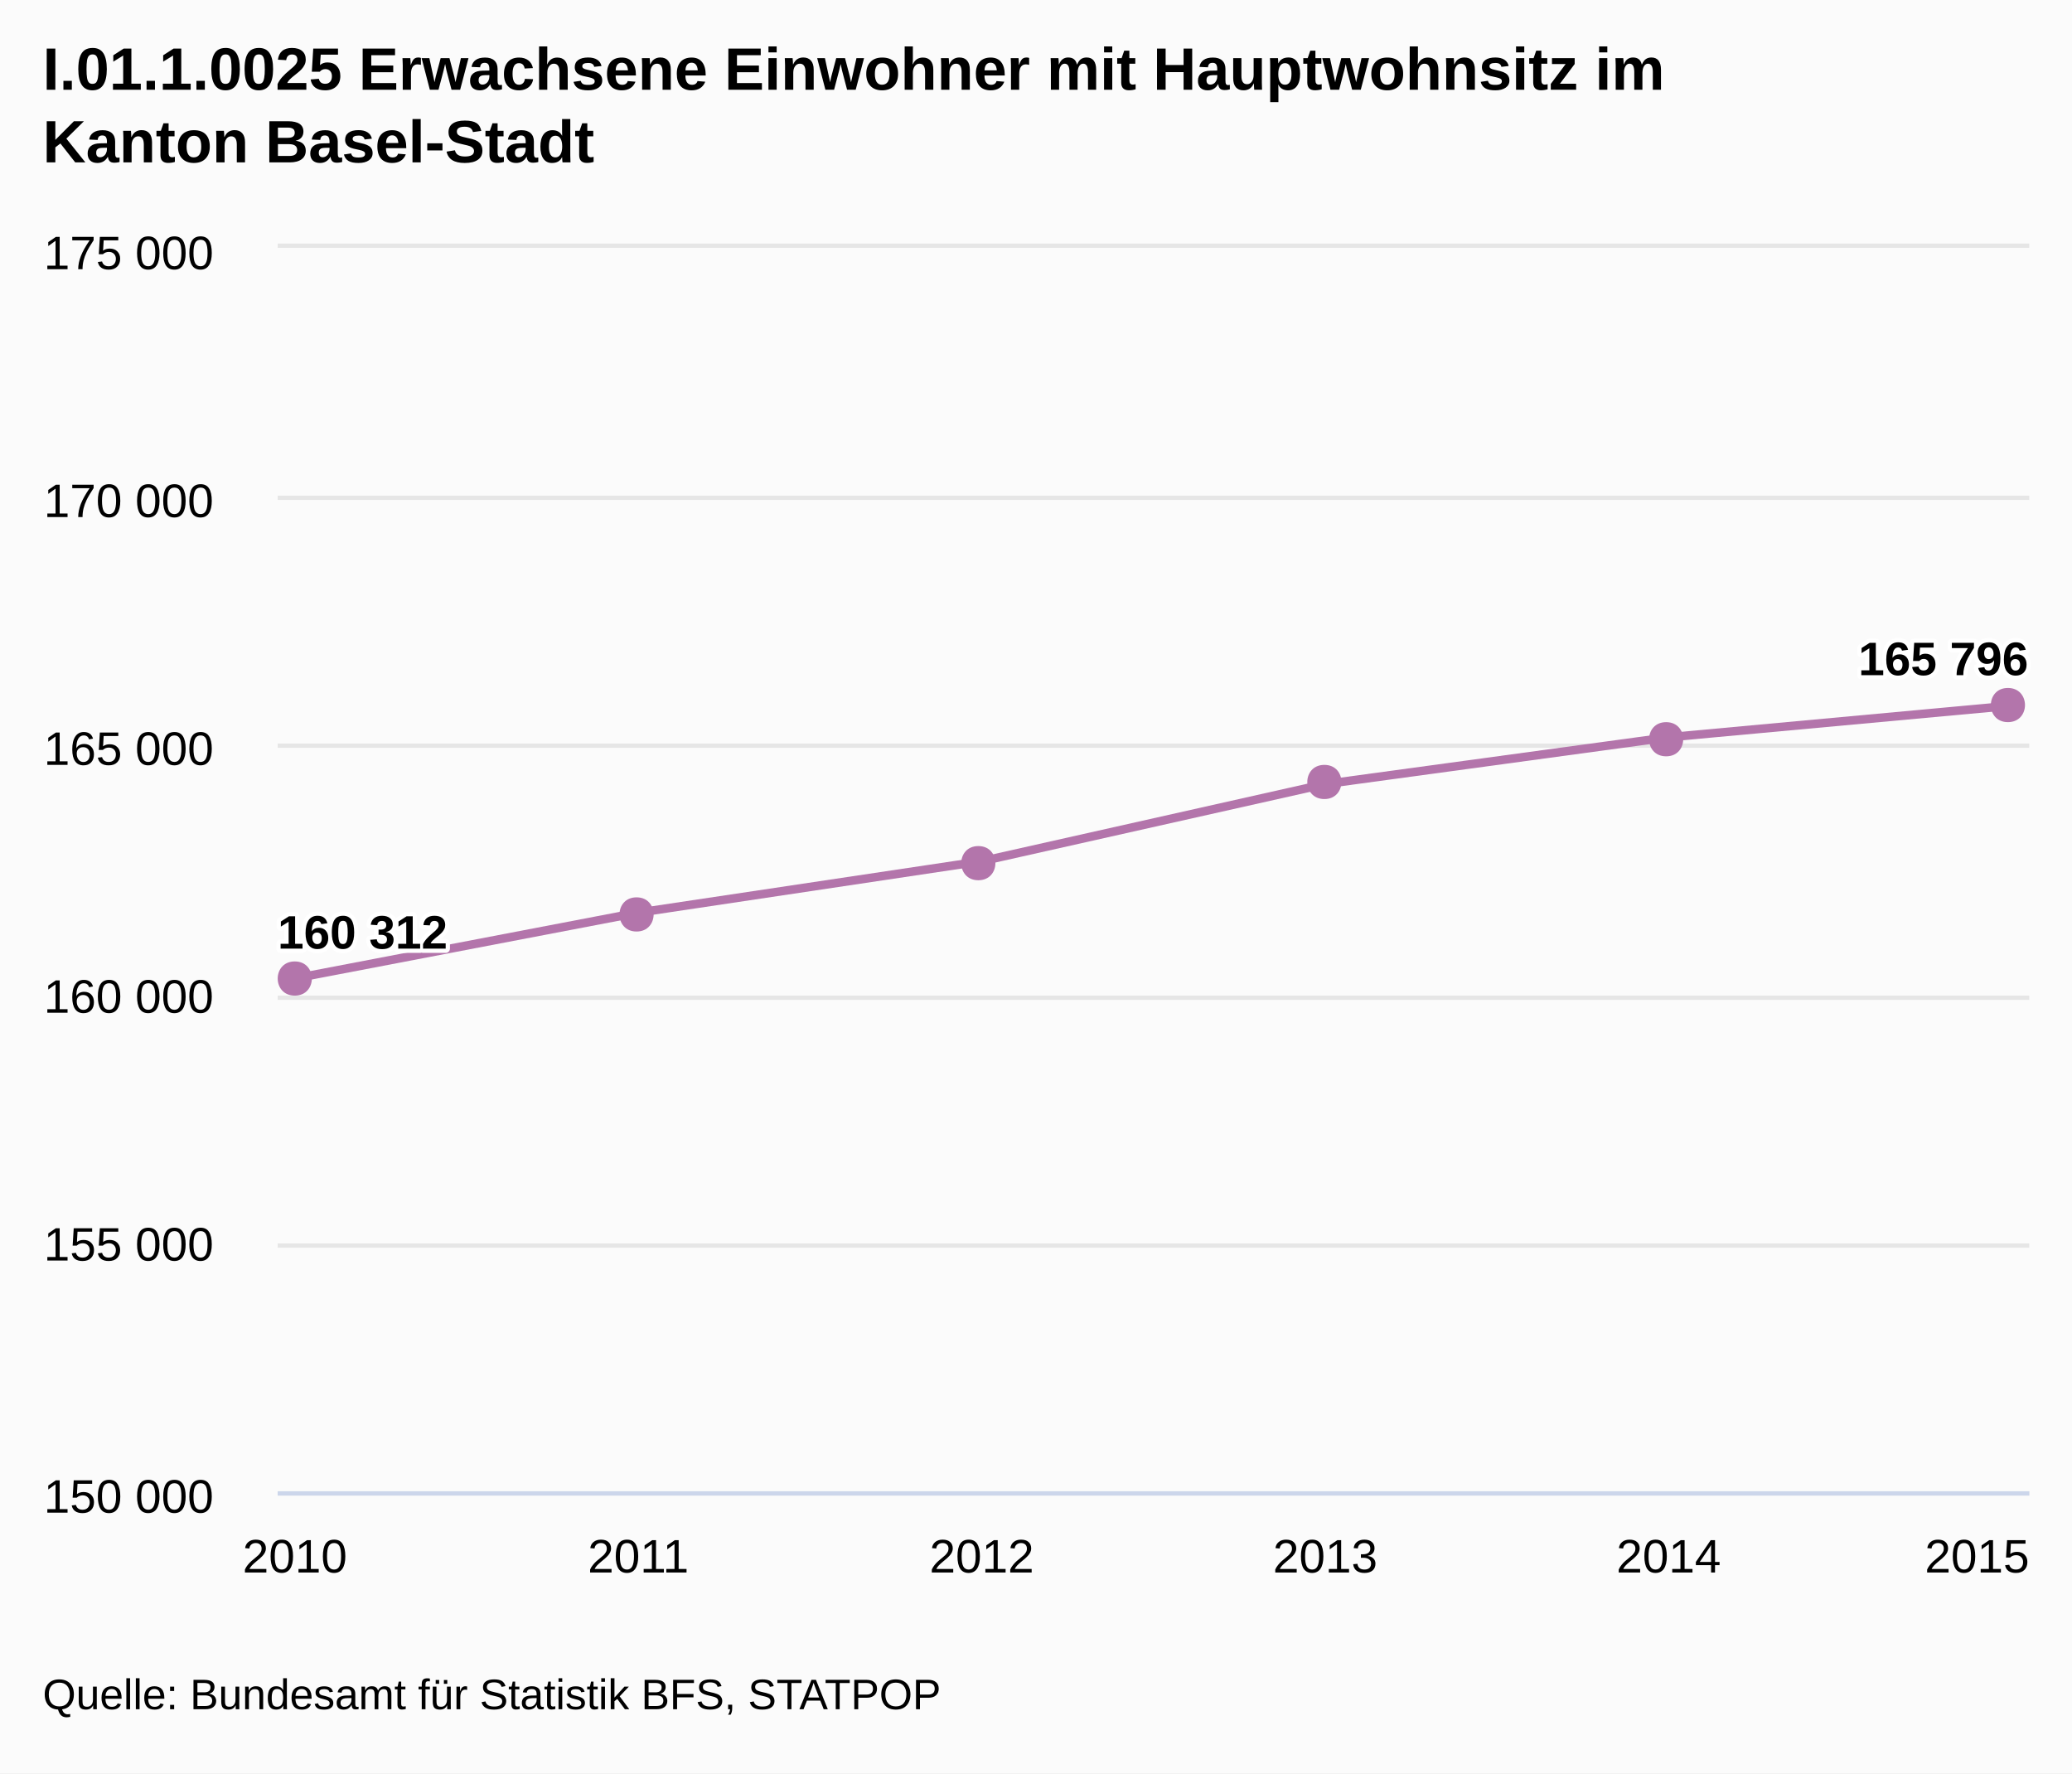
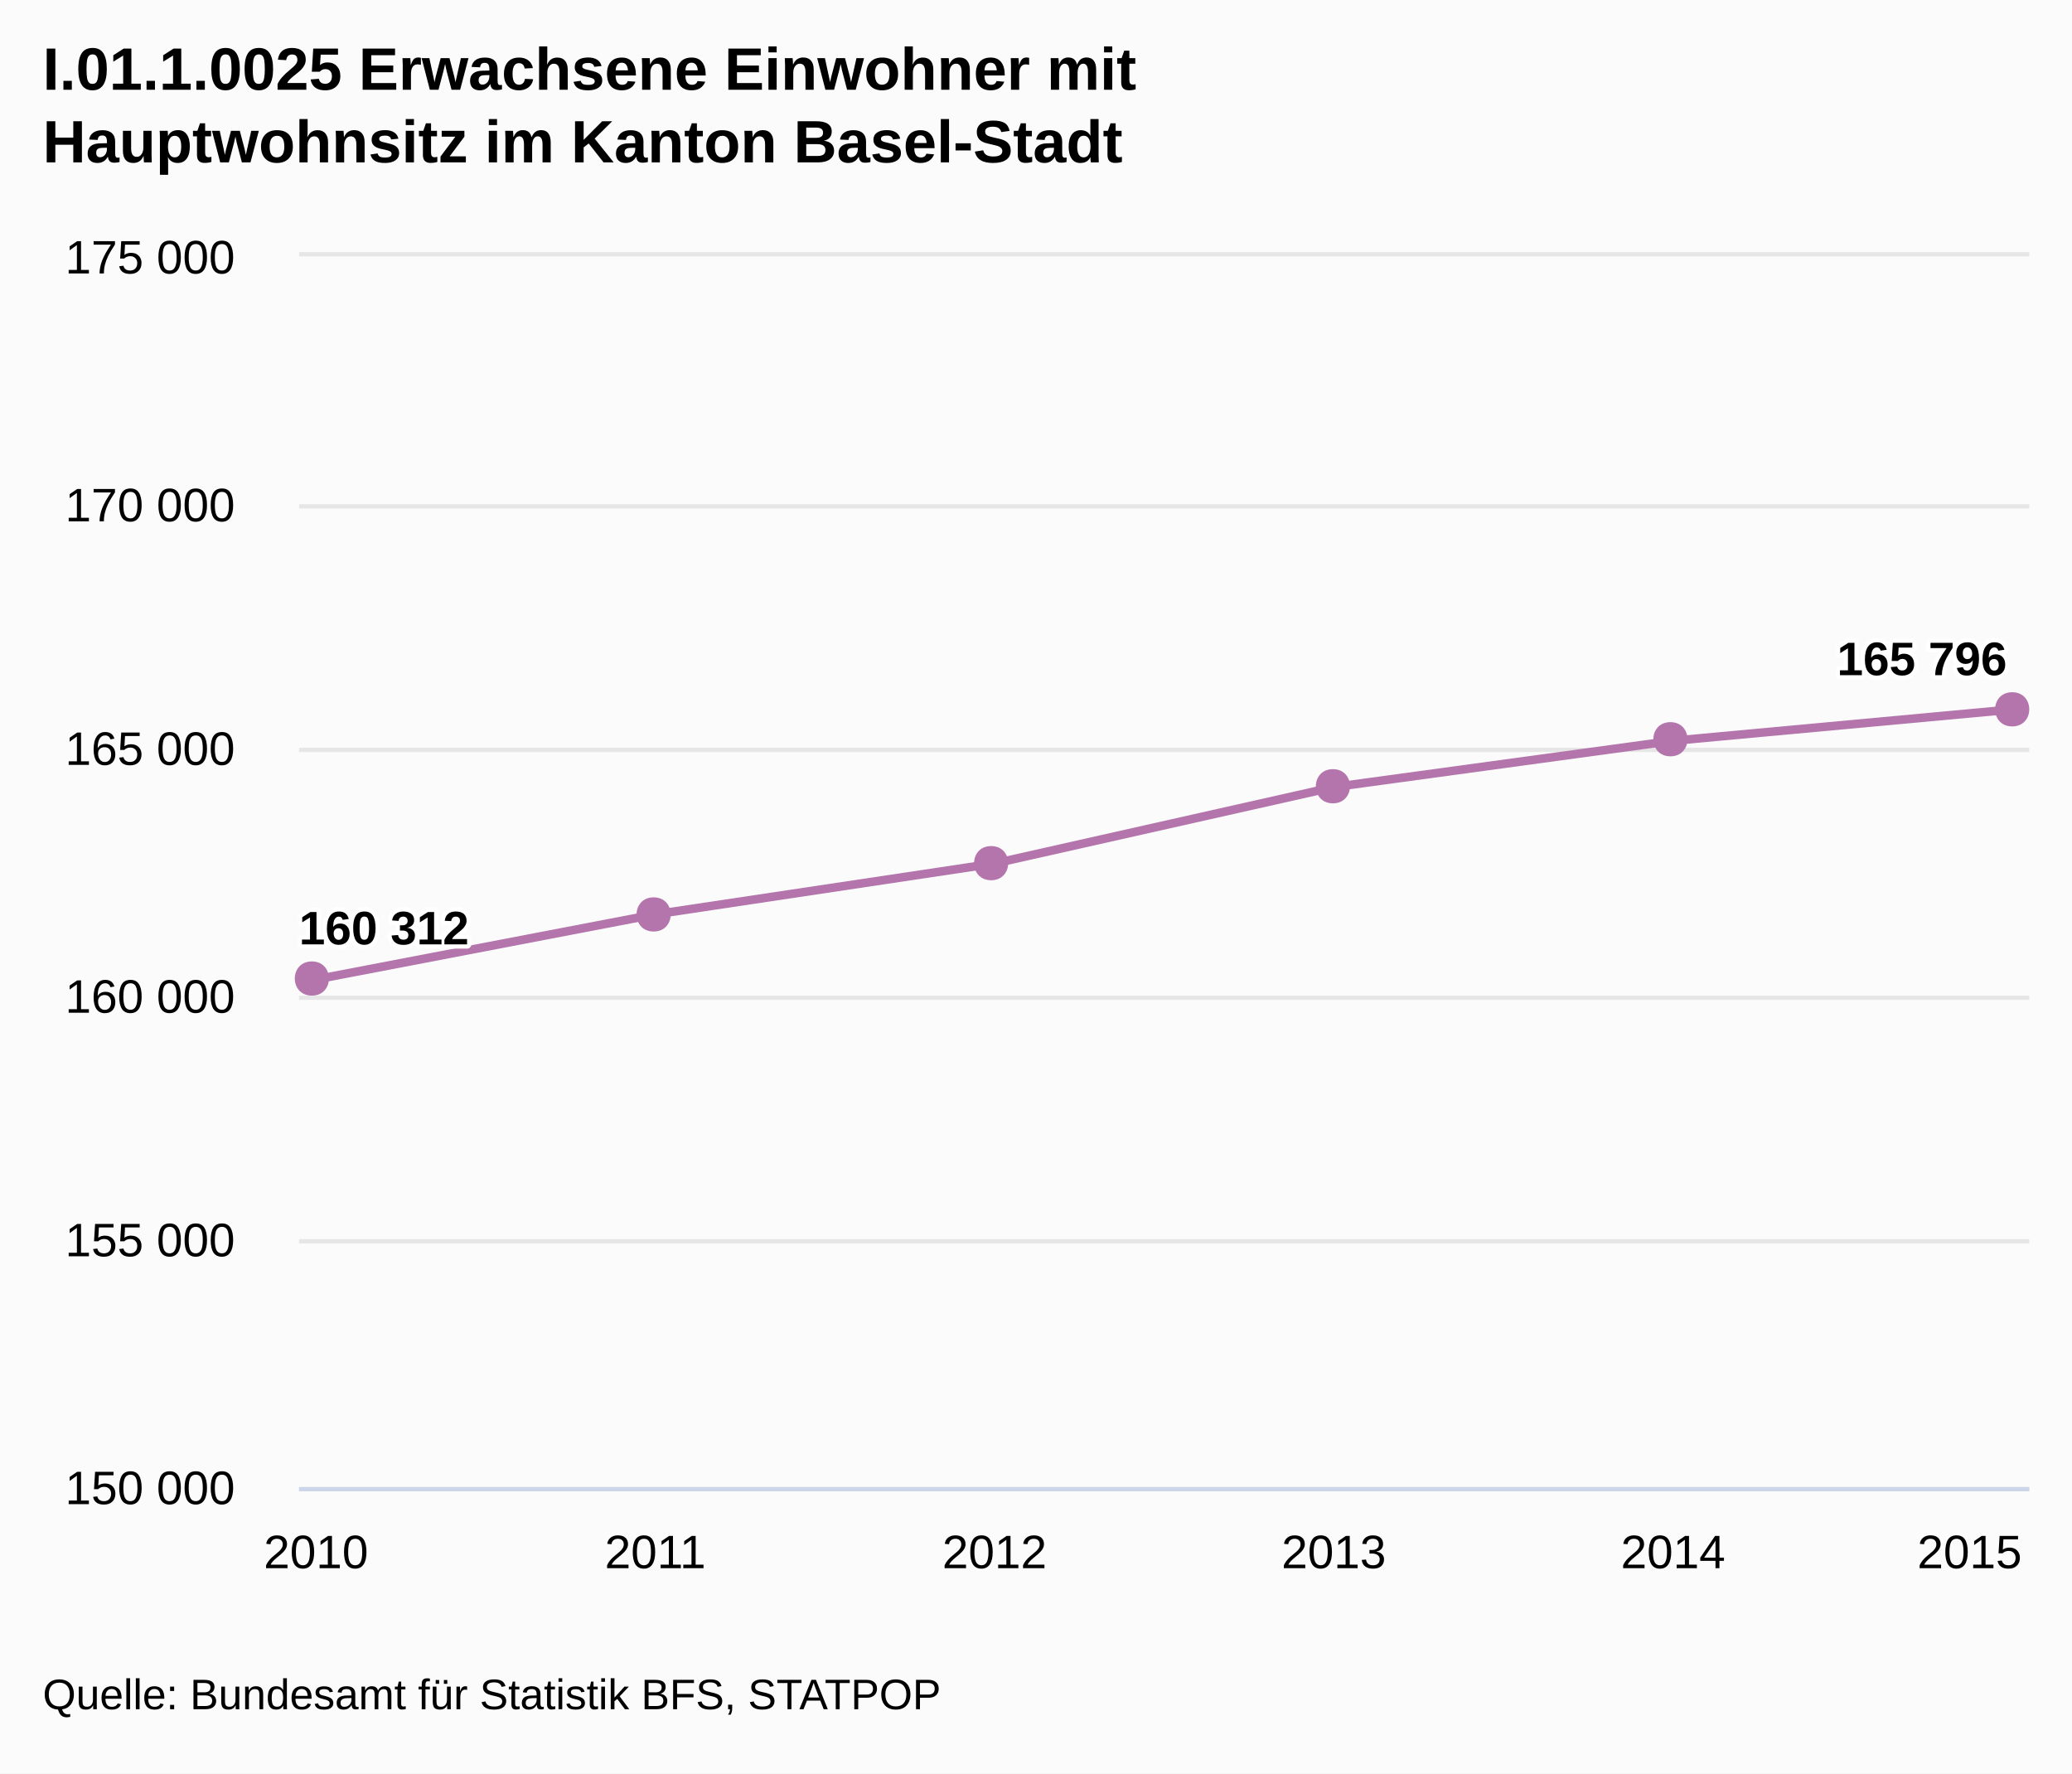
<svg xmlns="http://www.w3.org/2000/svg" class="highcharts-root" viewBox="0 0 485 415" font-family="Arial" font-size="12">
  <defs>
    <clipPath id="a">
-       <path fill="none" d="M0 0h410v291H0z" />
+       <path fill="none" d="M0 0h405v288H0z" />
    </clipPath>
  </defs>
  <rect fill="#fbfbfb" class="highcharts-background" width="485" height="415" rx="0" ry="0" />
-   <path fill="none" class="highcharts-plot-background" d="M65 58h410v291H65z" />
+   <path fill="none" class="highcharts-plot-background" d="M70 60h405v288H70z" />
  <g class="highcharts-grid highcharts-xaxis-grid">
-     <path fill="none" class="highcharts-grid-line" d="M68.5 58v291m80-291v291m81-291v291m80-291v291m81-291v291m80-291v291" />
+     <path fill="none" class="highcharts-grid-line" d="M73.5 60v288m79-288v288m80-288v288m79-288v288m80-288v288m79-288v288" />
  </g>
  <g class="highcharts-grid highcharts-yaxis-grid">
-     <path fill="none" stroke="#e6e6e6" class="highcharts-grid-line" d="M65 349.5h410m-410-58h410m-410-58h410m-410-59h410m-410-58h410m-410-59h410" />
+     <path fill="none" stroke="#e6e6e6" class="highcharts-grid-line" d="M70 348.5h405m-405-58h405m-405-57h405m-405-58h405m-405-57h405m-405-59h405" />
  </g>
-   <path fill="none" class="highcharts-plot-border" d="M65 58h410v291H65z" />
+   <path fill="none" class="highcharts-plot-border" d="M70 60h405v288H70z" />
  <g class="highcharts-axis highcharts-xaxis">
-     <path fill="none" class="highcharts-axis-line" stroke="#ccd6eb" d="M65 349.5h410" />
+     <path fill="none" class="highcharts-axis-line" stroke="#ccd6eb" d="M70 348.5h405" />
  </g>
  <g class="highcharts-axis highcharts-yaxis">
-     <path fill="none" class="highcharts-axis-line" d="M65 58v291" />
+     <path fill="none" class="highcharts-axis-line" d="M70 60v288" />
  </g>
  <g class="highcharts-series-group">
-     <g class="highcharts-series highcharts-series-0 highcharts-line-series highcharts-color-undefined" transform="translate(65 58)" clip-path="url(#a)">
-       <path fill="none" d="M4.02 170.968l80.392-15.388 80.392-12.036 80.392-18.053 80.392-10.953 80.392-7.403" class="highcharts-graph" stroke="#B375AB" stroke-width="2" stroke-linejoin="round" stroke-linecap="round" />
-       <path fill="none" d="M-5.98 170.968h10l80.392-15.388 80.392-12.036 80.392-18.053 80.392-10.953 80.392-7.403h10" stroke-linejoin="round" stroke="rgba(192,192,192,0)" stroke-width="22" class="highcharts-tracker" />
+     <g class="highcharts-series highcharts-series-0 highcharts-line-series highcharts-color-undefined" transform="translate(70 60)" clip-path="url(#a)">
+       <path fill="none" d="M3.97 169.206l79.412-15.23 79.412-11.911 79.412-17.868 79.412-10.84 79.411-7.327" class="highcharts-graph" stroke="#B375AB" stroke-width="2" stroke-linejoin="round" stroke-linecap="round" />
+       <path fill="none" d="M-6.03 169.206h10l79.412-15.23 79.412-11.911 79.412-17.868 79.412-10.84 79.411-7.327h10" stroke-linejoin="round" stroke="rgba(192,192,192,0)" stroke-width="22" class="highcharts-tracker" />
    </g>
    <g class="highcharts-markers highcharts-series-0 highcharts-line-series highcharts-color-undefined highcharts-tracker">
-       <path fill="#B375AB" d="M470 161c5.328 0 5.328 8 0 8s-5.328-8 0-8zm-80 8c5.328 0 5.328 8 0 8s-5.328-8 0-8zm-80 10c5.328 0 5.328 8 0 8s-5.328-8 0-8zm-81 19c5.328 0 5.328 8 0 8s-5.328-8 0-8zm-80 12c5.328 0 5.328 8 0 8s-5.328-8 0-8zm-80 15c5.328 0 5.328 8 0 8s-5.328-8 0-8z" class="highcharts-point" />
+       <path fill="#B375AB" d="M471 162c5.328 0 5.328 8 0 8s-5.328-8 0-8zm-80 7c5.328 0 5.328 8 0 8s-5.328-8 0-8zm-79 11c5.328 0 5.328 8 0 8s-5.328-8 0-8zm-80 18c5.328 0 5.328 8 0 8s-5.328-8 0-8zm-79 12c5.328 0 5.328 8 0 8s-5.328-8 0-8zm-80 15c5.328 0 5.328 8 0 8s-5.328-8 0-8z" class="highcharts-point" />
    </g>
  </g>
  <text x="10" class="highcharts-title" style="width:421px" y="21" color="#000" font-size="14" font-weight="700">
-     <tspan>I.01.1.0025 Erwachsene Einwohner mit Hauptwohnsitz im</tspan>
-     <tspan dy="17" x="10">Kanton Basel-Stadt</tspan>
+     <tspan>I.01.1.0025 Erwachsene Einwohner mit</tspan>
+     <tspan dy="17" x="10">Hauptwohnsitz im Kanton Basel-Stadt</tspan>
  </text>
  <g class="highcharts-data-labels highcharts-series-0 highcharts-line-series highcharts-color-undefined">
-     <text x="5" style="text-outline:1px contrast" y="16" font-size="11" font-weight="700" color="#000" transform="translate(60 206)" class="highcharts-label highcharts-data-label highcharts-data-label-color-undefined">
+     <text x="5" style="text-outline:1px contrast" y="16" font-size="11" font-weight="700" color="#000" transform="translate(65 205)" class="highcharts-label highcharts-data-label highcharts-data-label-color-undefined">
      <tspan x="5" y="16" class="highcharts-text-outline" fill="#FFF" stroke="#FFF" stroke-width="2" stroke-linejoin="round">160 312</tspan>
      <tspan x="5" y="16">160 312</tspan>
    </text>
-     <text x="5" style="text-outline:1px contrast" y="16" font-size="11" font-weight="700" color="#000" transform="translate(430 142)" class="highcharts-label highcharts-data-label highcharts-data-label-color-undefined">
+     <text x="5" style="text-outline:1px contrast" y="16" font-size="11" font-weight="700" color="#000" transform="translate(425 142)" class="highcharts-label highcharts-data-label highcharts-data-label-color-undefined">
      <tspan x="5" y="16" class="highcharts-text-outline" fill="#FFF" stroke="#FFF" stroke-width="2" stroke-linejoin="round">165 796</tspan>
      <tspan x="5" y="16">165 796</tspan>
    </text>
  </g>
  <g class="highcharts-axis-labels highcharts-xaxis-labels" text-anchor="middle" color="#000" cursor="default" font-size="11">
-     <text x="69.02" style="width:72px" y="368">
+     <text x="73.971" style="width:81" y="367" text-overflow="ellipsis">
      <tspan>2010</tspan>
    </text>
-     <text x="149.412" style="width:72px" y="368">
+     <text x="153.382" style="width:81" y="367" text-overflow="ellipsis">
      <tspan>2011</tspan>
    </text>
-     <text x="229.804" style="width:72px" y="368">
+     <text x="232.794" style="width:81" y="367" text-overflow="ellipsis">
      <tspan>2012</tspan>
    </text>
-     <text x="310.196" style="width:72px" y="368">
+     <text x="312.206" style="width:81" y="367" text-overflow="ellipsis">
      <tspan>2013</tspan>
    </text>
-     <text x="390.588" style="width:72px" y="368">
+     <text x="391.618" style="width:81" y="367" text-overflow="ellipsis">
      <tspan>2014</tspan>
    </text>
-     <text x="462.781" style="width:72px" y="368">
+     <text x="461.031" style="width:44.471" y="367" text-overflow="ellipsis">
      <tspan>2015</tspan>
    </text>
  </g>
  <g class="highcharts-axis-labels highcharts-yaxis-labels" text-anchor="end" color="#000" cursor="default" font-size="11">
-     <text x="50" style="width:150px" y="354">
+     <text x="55" style="width:150px" y="352">
      <tspan>150 000</tspan>
    </text>
-     <text x="50" style="width:150px" y="295">
+     <text x="55" style="width:150px" y="294">
      <tspan>155 000</tspan>
    </text>
-     <text x="50" style="width:150px" y="237">
+     <text x="55" style="width:150px" y="237">
      <tspan>160 000</tspan>
    </text>
-     <text x="50" style="width:150px" y="179">
+     <text x="55" style="width:150px" y="179">
      <tspan>165 000</tspan>
    </text>
-     <text x="50" style="width:150px" y="121">
+     <text x="55" style="width:150px" y="122">
      <tspan>170 000</tspan>
    </text>
-     <text x="50" style="width:150px" y="63">
+     <text x="55" style="width:150px" y="64">
      <tspan>175 000</tspan>
    </text>
  </g>
  <text x="10" class="highcharts-credits" y="400" cursor="default" color="#000" font-size="10">
    <tspan>Quelle: Bundesamt für Statistik BFS, STATPOP</tspan>
  </text>
</svg>
